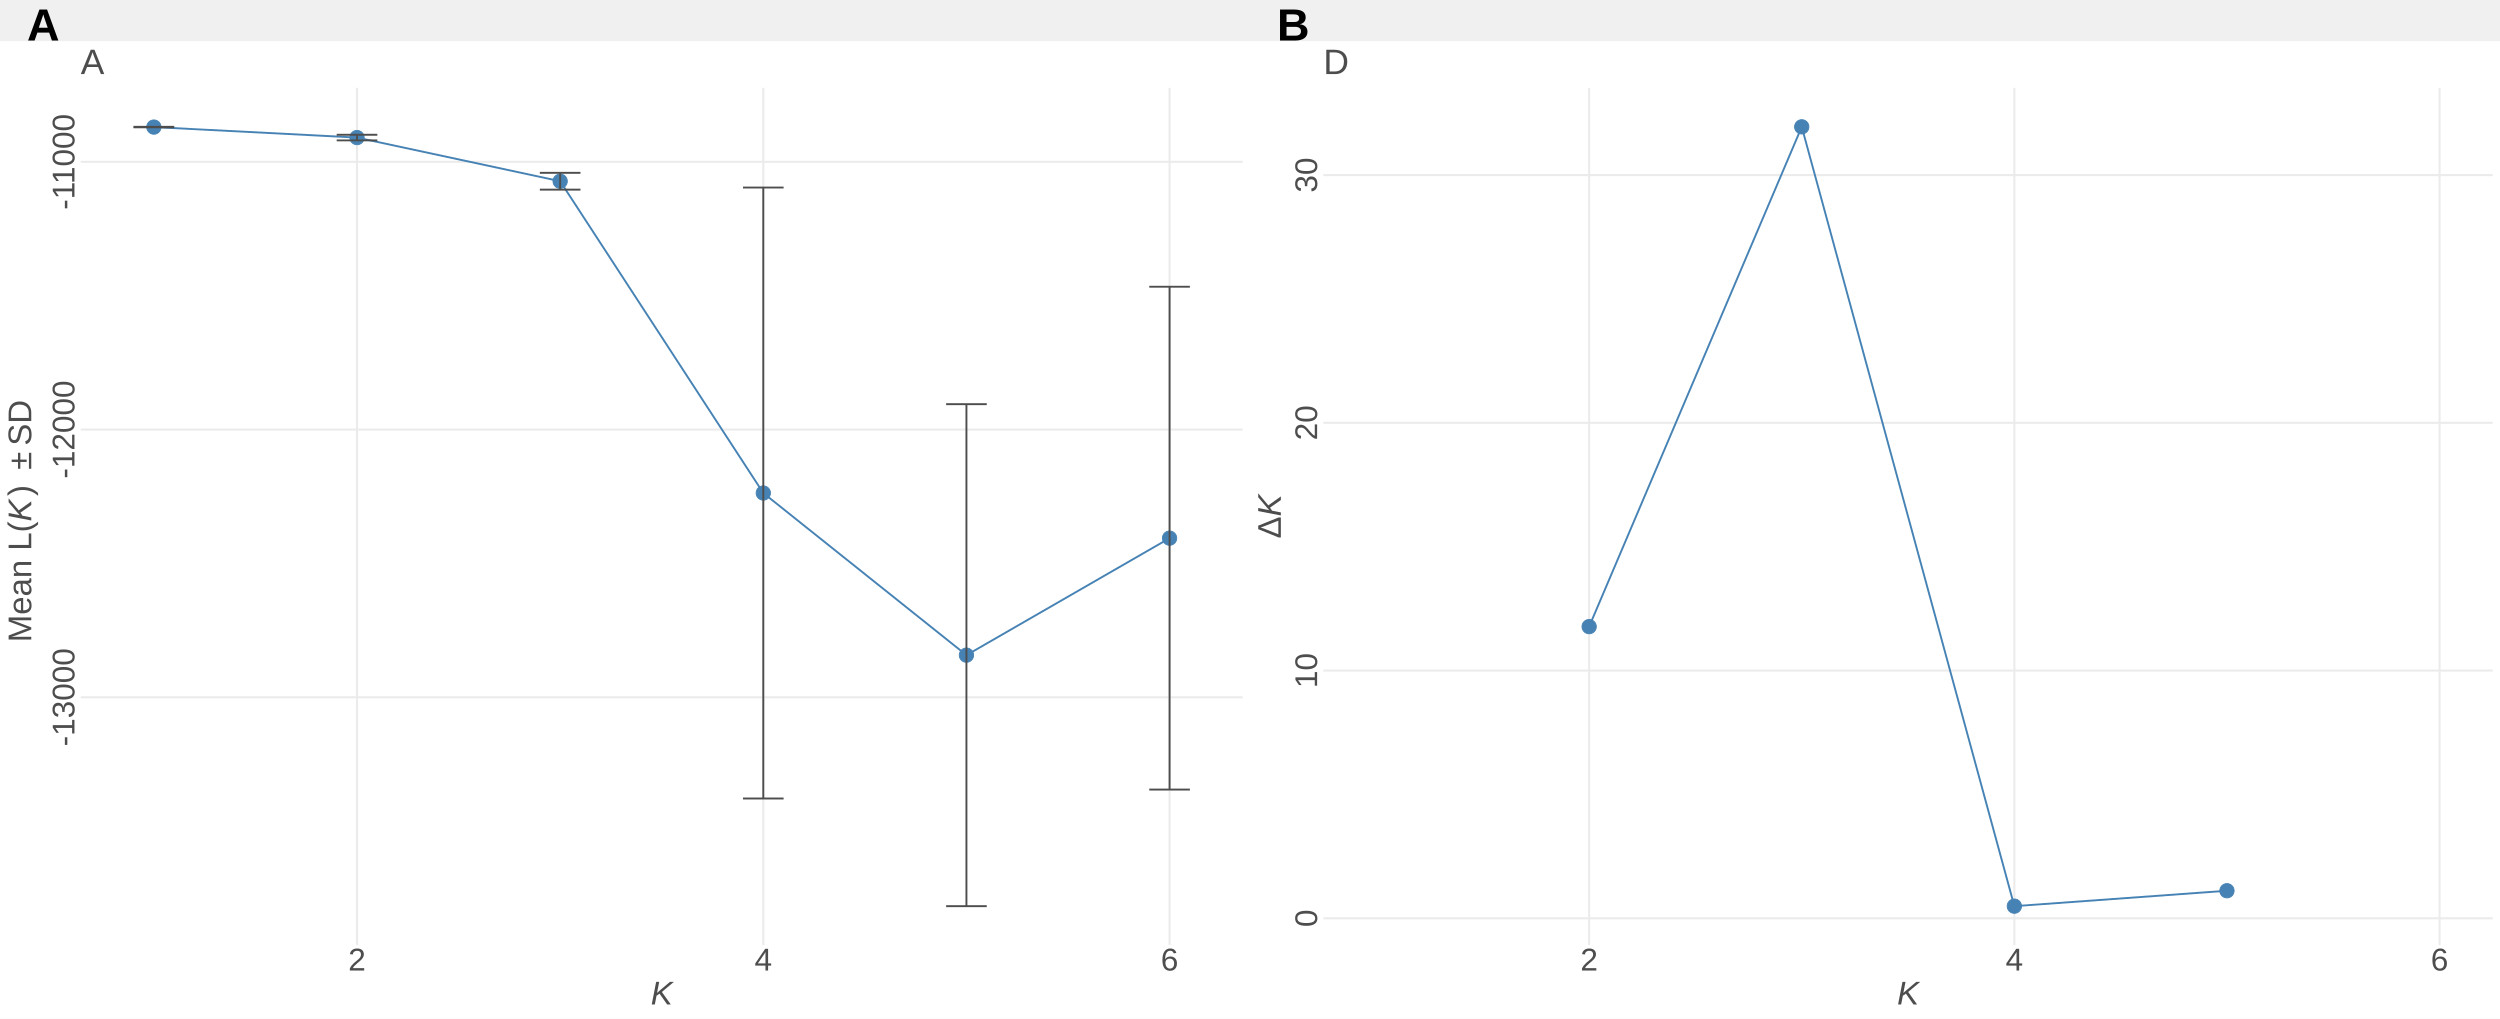
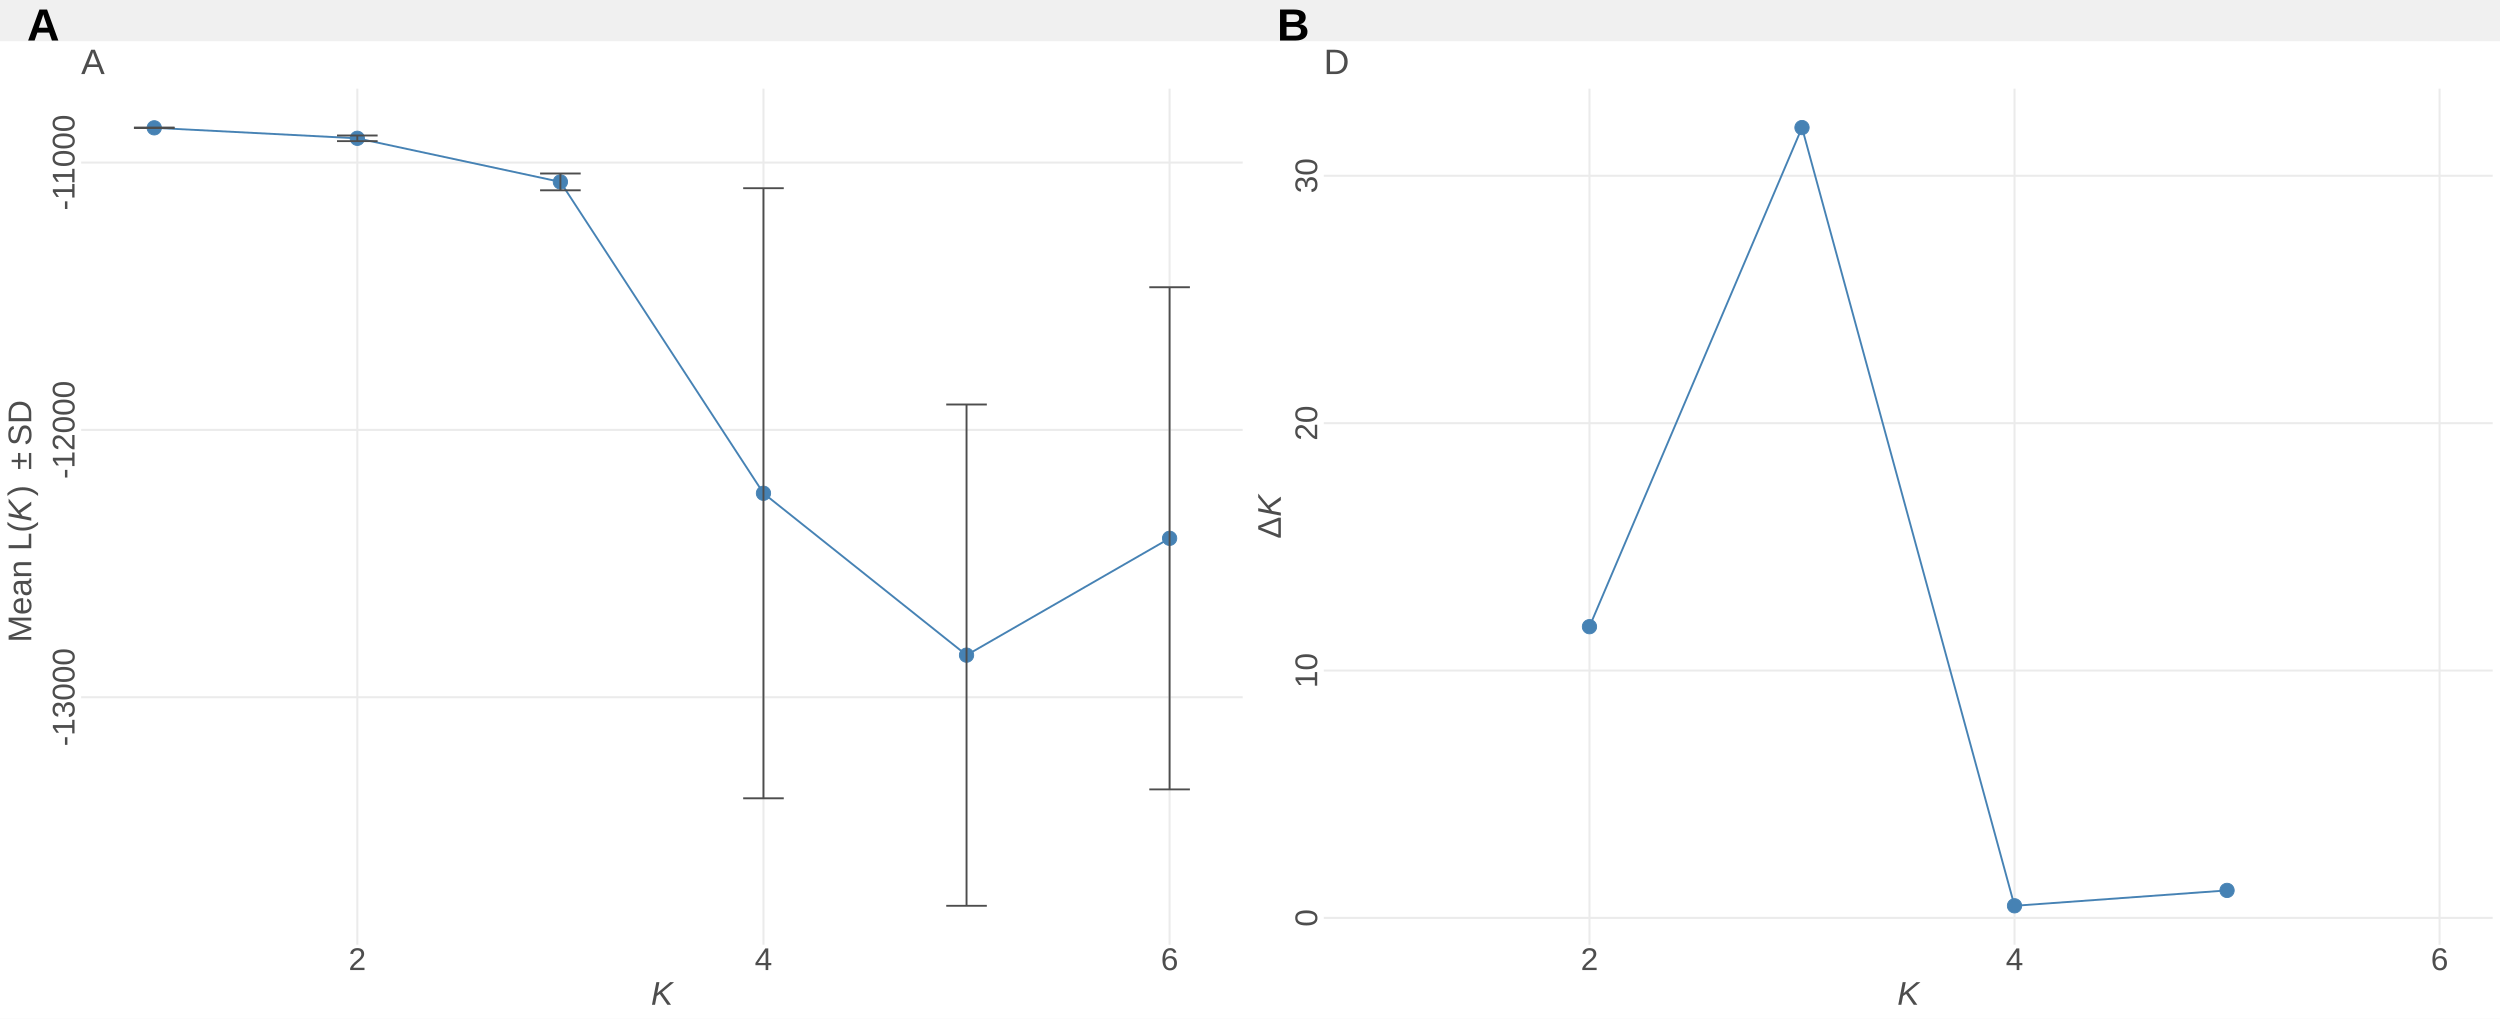
<svg xmlns="http://www.w3.org/2000/svg" width="1944.00pt" height="792.00pt" viewBox="0 0 1944.00 792.00">
  <g class="svglite">
    <defs>
      <style type="text/css">
    .svglite line, .svglite polyline, .svglite polygon, .svglite path, .svglite rect, .svglite circle {
      fill: none;
      stroke: #000000;
      stroke-linecap: round;
      stroke-linejoin: round;
      stroke-miterlimit: 10.00;
    }
    .svglite text {
      white-space: pre;
    }
    .svglite g.glyphgroup path {
      fill: inherit;
      stroke: none;
    }
  </style>
    </defs>
    <rect width="100%" height="100%" style="stroke: none; fill: none;" />
    <defs>
      <clipPath id="cpMC4wMHwxOTQ0LjAwfDAuMDB8NzkyLjAw">
        <rect x="0.00" y="0.00" width="1944.00" height="792.00" />
      </clipPath>
    </defs>
    <g clip-path="url(#cpMC4wMHwxOTQ0LjAwfDAuMDB8NzkyLjAw)">
</g>
    <defs>
      <clipPath id="cpMC4wMHw5NzIuMDB8MzIuMjZ8NzkyLjAw">
-         <rect x="0" y="32.26" width="972.00" height="759.74" />
+         <rect x="0.00" y="32.26" width="972.00" height="759.74" />
      </clipPath>
    </defs>
    <g clip-path="url(#cpMC4wMHw5NzIuMDB8MzIuMjZ8NzkyLjAw)">
-       <rect x="0" y="32.26" width="972.00" height="759.74" style="stroke-width: 1.07; stroke: #FFFFFF; fill: #FFFFFF;" />
+       <rect x="0.00" y="32.26" width="972.00" height="759.74" style="stroke-width: 1.07; stroke: #FFFFFF; fill: #FFFFFF;" />
    </g>
    <g clip-path="url(#cpMC4wMHwxOTQ0LjAwfDAuMDB8NzkyLjAw)">
</g>
    <defs>
-       <clipPath id="cpNjIuNzh8OTY2LjMzfDY4LjMzfDczNC45Mw==">
-         <rect x="62.78" y="68.33" width="903.55" height="666.60" />
+       <clipPath id="cpNjMuMTB8OTY2LjMzfDY4Ljk1fDczNC42MQ==">
+         <rect x="63.10" y="68.95" width="903.23" height="665.66" />
      </clipPath>
    </defs>
-     <g clip-path="url(#cpNjIuNzh8OTY2LjMzfDY4LjMzfDczNC45Mw==)">
-       <rect x="62.78" y="68.33" width="903.55" height="666.60" style="stroke-width: 1.07; stroke: none; fill: #FFFFFF;" />
-       <polyline points="62.78,542.20 966.33,542.20 " style="stroke-width: 1.60; stroke: #EBEBEB; stroke-linecap: butt;" />
-       <polyline points="62.78,334.03 966.33,334.03 " style="stroke-width: 1.60; stroke: #EBEBEB; stroke-linecap: butt;" />
-       <polyline points="62.78,125.86 966.33,125.86 " style="stroke-width: 1.60; stroke: #EBEBEB; stroke-linecap: butt;" />
-       <polyline points="277.61,734.93 277.61,68.33 " style="stroke-width: 1.60; stroke: #EBEBEB; stroke-linecap: butt;" />
-       <polyline points="593.54,734.93 593.54,68.33 " style="stroke-width: 1.60; stroke: #EBEBEB; stroke-linecap: butt;" />
-       <polyline points="909.46,734.93 909.46,68.33 " style="stroke-width: 1.60; stroke: #EBEBEB; stroke-linecap: butt;" />
-       <polyline points="119.65,98.82 277.61,106.98 435.57,140.92 593.54,383.38 751.50,509.45 909.46,418.47 " style="stroke-width: 1.49; stroke: #4682B4; stroke-linecap: butt;" />
-       <circle cx="119.65" cy="98.82" r="5.57" style="stroke-width: 0.71; stroke: #4682B4; fill: #4682B4;" />
-       <circle cx="277.61" cy="106.98" r="5.57" style="stroke-width: 0.71; stroke: #4682B4; fill: #4682B4;" />
-       <circle cx="435.57" cy="140.92" r="5.57" style="stroke-width: 0.71; stroke: #4682B4; fill: #4682B4;" />
-       <circle cx="593.54" cy="383.38" r="5.57" style="stroke-width: 0.71; stroke: #4682B4; fill: #4682B4;" />
-       <circle cx="751.50" cy="509.45" r="5.57" style="stroke-width: 0.71; stroke: #4682B4; fill: #4682B4;" />
-       <circle cx="909.46" cy="418.47" r="5.57" style="stroke-width: 0.71; stroke: #4682B4; fill: #4682B4;" />
-       <polyline points="103.85,98.63 135.44,98.63 " style="stroke-width: 1.49; stroke: #4D4D4D; stroke-linecap: butt;" />
-       <polyline points="119.65,98.63 119.65,99.01 " style="stroke-width: 1.49; stroke: #4D4D4D; stroke-linecap: butt;" />
-       <polyline points="103.85,99.01 135.44,99.01 " style="stroke-width: 1.49; stroke: #4D4D4D; stroke-linecap: butt;" />
-       <polyline points="261.81,104.79 293.41,104.79 " style="stroke-width: 1.49; stroke: #4D4D4D; stroke-linecap: butt;" />
-       <polyline points="277.61,104.79 277.61,109.17 " style="stroke-width: 1.49; stroke: #4D4D4D; stroke-linecap: butt;" />
-       <polyline points="261.81,109.17 293.41,109.17 " style="stroke-width: 1.49; stroke: #4D4D4D; stroke-linecap: butt;" />
-       <polyline points="419.78,134.39 451.37,134.39 " style="stroke-width: 1.49; stroke: #4D4D4D; stroke-linecap: butt;" />
-       <polyline points="435.57,134.39 435.57,147.45 " style="stroke-width: 1.49; stroke: #4D4D4D; stroke-linecap: butt;" />
-       <polyline points="419.78,147.45 451.37,147.45 " style="stroke-width: 1.49; stroke: #4D4D4D; stroke-linecap: butt;" />
-       <polyline points="577.74,145.83 609.33,145.83 " style="stroke-width: 1.49; stroke: #4D4D4D; stroke-linecap: butt;" />
-       <polyline points="593.54,145.83 593.54,620.93 " style="stroke-width: 1.49; stroke: #4D4D4D; stroke-linecap: butt;" />
-       <polyline points="577.74,620.93 609.33,620.93 " style="stroke-width: 1.49; stroke: #4D4D4D; stroke-linecap: butt;" />
-       <polyline points="735.70,314.28 767.30,314.28 " style="stroke-width: 1.49; stroke: #4D4D4D; stroke-linecap: butt;" />
-       <polyline points="751.50,314.28 751.50,704.63 " style="stroke-width: 1.49; stroke: #4D4D4D; stroke-linecap: butt;" />
-       <polyline points="735.70,704.63 767.30,704.63 " style="stroke-width: 1.49; stroke: #4D4D4D; stroke-linecap: butt;" />
-       <polyline points="893.67,222.96 925.26,222.96 " style="stroke-width: 1.49; stroke: #4D4D4D; stroke-linecap: butt;" />
-       <polyline points="909.46,222.96 909.46,613.98 " style="stroke-width: 1.49; stroke: #4D4D4D; stroke-linecap: butt;" />
-       <polyline points="893.67,613.98 925.26,613.98 " style="stroke-width: 1.49; stroke: #4D4D4D; stroke-linecap: butt;" />
+     <g clip-path="url(#cpNjMuMTB8OTY2LjMzfDY4Ljk1fDczNC42MQ==)">
+       <rect x="63.10" y="68.95" width="903.23" height="665.66" style="stroke-width: 1.07; stroke: none; fill: #FFFFFF;" />
+       <polyline points="63.10,542.15 966.33,542.15 " style="stroke-width: 1.60; stroke: #EBEBEB; stroke-linecap: butt;" />
+       <polyline points="63.10,334.28 966.33,334.28 " style="stroke-width: 1.60; stroke: #EBEBEB; stroke-linecap: butt;" />
+       <polyline points="63.10,126.40 966.33,126.40 " style="stroke-width: 1.60; stroke: #EBEBEB; stroke-linecap: butt;" />
+       <polyline points="277.85,734.61 277.85,68.95 " style="stroke-width: 1.60; stroke: #EBEBEB; stroke-linecap: butt;" />
+       <polyline points="593.67,734.61 593.67,68.95 " style="stroke-width: 1.60; stroke: #EBEBEB; stroke-linecap: butt;" />
+       <polyline points="909.48,734.61 909.48,68.95 " style="stroke-width: 1.60; stroke: #EBEBEB; stroke-linecap: butt;" />
+       <polyline points="119.95,99.40 277.85,107.55 435.76,141.44 593.67,383.56 751.58,509.45 909.48,418.60 " style="stroke-width: 1.49; stroke: #4682B4; stroke-linecap: butt;" />
+       <circle cx="119.95" cy="99.40" r="5.57" style="stroke-width: 0.71; stroke: #4682B4; fill: #4682B4;" />
+       <circle cx="277.85" cy="107.55" r="5.57" style="stroke-width: 0.71; stroke: #4682B4; fill: #4682B4;" />
+       <circle cx="435.76" cy="141.44" r="5.57" style="stroke-width: 0.71; stroke: #4682B4; fill: #4682B4;" />
+       <circle cx="593.67" cy="383.56" r="5.57" style="stroke-width: 0.71; stroke: #4682B4; fill: #4682B4;" />
+       <circle cx="751.58" cy="509.45" r="5.57" style="stroke-width: 0.71; stroke: #4682B4; fill: #4682B4;" />
+       <circle cx="909.48" cy="418.60" r="5.57" style="stroke-width: 0.71; stroke: #4682B4; fill: #4682B4;" />
+       <polyline points="104.16,99.21 135.74,99.21 " style="stroke-width: 1.49; stroke: #4D4D4D; stroke-linecap: butt;" />
+       <polyline points="119.95,99.21 119.95,99.59 " style="stroke-width: 1.49; stroke: #4D4D4D; stroke-linecap: butt;" />
+       <polyline points="104.16,99.59 135.74,99.59 " style="stroke-width: 1.49; stroke: #4D4D4D; stroke-linecap: butt;" />
+       <polyline points="262.06,105.37 293.64,105.37 " style="stroke-width: 1.49; stroke: #4D4D4D; stroke-linecap: butt;" />
+       <polyline points="277.85,105.37 277.85,109.74 " style="stroke-width: 1.49; stroke: #4D4D4D; stroke-linecap: butt;" />
+       <polyline points="262.06,109.74 293.64,109.74 " style="stroke-width: 1.49; stroke: #4D4D4D; stroke-linecap: butt;" />
+       <polyline points="419.97,134.92 451.55,134.92 " style="stroke-width: 1.49; stroke: #4D4D4D; stroke-linecap: butt;" />
+       <polyline points="435.76,134.92 435.76,147.96 " style="stroke-width: 1.49; stroke: #4D4D4D; stroke-linecap: butt;" />
+       <polyline points="419.97,147.96 451.55,147.96 " style="stroke-width: 1.49; stroke: #4D4D4D; stroke-linecap: butt;" />
+       <polyline points="577.88,146.34 609.46,146.34 " style="stroke-width: 1.49; stroke: #4D4D4D; stroke-linecap: butt;" />
+       <polyline points="593.67,146.34 593.67,620.77 " style="stroke-width: 1.49; stroke: #4D4D4D; stroke-linecap: butt;" />
+       <polyline points="577.88,620.77 609.46,620.77 " style="stroke-width: 1.49; stroke: #4D4D4D; stroke-linecap: butt;" />
+       <polyline points="735.79,314.55 767.37,314.55 " style="stroke-width: 1.49; stroke: #4D4D4D; stroke-linecap: butt;" />
+       <polyline points="751.58,314.55 751.58,704.35 " style="stroke-width: 1.49; stroke: #4D4D4D; stroke-linecap: butt;" />
+       <polyline points="735.79,704.35 767.37,704.35 " style="stroke-width: 1.49; stroke: #4D4D4D; stroke-linecap: butt;" />
+       <polyline points="893.69,223.37 925.27,223.37 " style="stroke-width: 1.49; stroke: #4D4D4D; stroke-linecap: butt;" />
+       <polyline points="909.48,223.37 909.48,613.84 " style="stroke-width: 1.49; stroke: #4D4D4D; stroke-linecap: butt;" />
+       <polyline points="893.69,613.84 925.27,613.84 " style="stroke-width: 1.49; stroke: #4D4D4D; stroke-linecap: butt;" />
    </g>
    <g clip-path="url(#cpMC4wMHwxOTQ0LjAwfDAuMDB8NzkyLjAw)">
-       <text transform="translate(57.90,542.20) rotate(-90)" text-anchor="middle" style="font-size: 24.50px;fill: #4D4D4D; font-family: &quot;Arial&quot;;" textLength="76.28px" lengthAdjust="spacingAndGlyphs">-13000</text>
-       <text transform="translate(57.90,334.03) rotate(-90)" text-anchor="middle" style="font-size: 24.50px;fill: #4D4D4D; font-family: &quot;Arial&quot;;" textLength="76.28px" lengthAdjust="spacingAndGlyphs">-12000</text>
-       <text transform="translate(57.90,125.86) rotate(-90)" text-anchor="middle" style="font-size: 24.50px;fill: #4D4D4D; font-family: &quot;Arial&quot;;" textLength="74.47px" lengthAdjust="spacingAndGlyphs">-11000</text>
-       <text x="277.61" y="754.66" text-anchor="middle" style="font-size: 24.50px;fill: #4D4D4D; font-family: &quot;Arial&quot;;" textLength="13.62px" lengthAdjust="spacingAndGlyphs">2</text>
-       <text x="593.54" y="754.66" text-anchor="middle" style="font-size: 24.50px;fill: #4D4D4D; font-family: &quot;Arial&quot;;" textLength="13.62px" lengthAdjust="spacingAndGlyphs">4</text>
-       <text x="909.46" y="754.66" text-anchor="middle" style="font-size: 24.50px;fill: #4D4D4D; font-family: &quot;Arial&quot;;" textLength="13.62px" lengthAdjust="spacingAndGlyphs">6</text>
-       <text x="506.02" y="781.09" style="font-size: 25.60px; font-style: italic;fill: #4D4D4D; font-family: &quot;Arial&quot;;" textLength="17.08px" lengthAdjust="spacingAndGlyphs">K</text>
-       <text transform="translate(24.31,499.38) rotate(-90)" style="font-size: 25.60px;fill: #4D4D4D; font-family: &quot;Arial&quot;;" textLength="93.88px" lengthAdjust="spacingAndGlyphs">Mean L(</text>
-       <text transform="translate(24.31,405.51) rotate(-90)" style="font-size: 25.60px; font-style: italic;fill: #4D4D4D; font-family: &quot;Arial&quot;;" textLength="17.08px" lengthAdjust="spacingAndGlyphs">K</text>
-       <text transform="translate(24.31,385.69) rotate(-90)" style="font-size: 25.60px;fill: #4D4D4D; font-family: &quot;Arial&quot;;" textLength="15.62px" lengthAdjust="spacingAndGlyphs">) </text>
-       <text transform="translate(24.31,365.33) rotate(-90)" style="font-size: 25.60px;fill: #4D4D4D; font-family: &quot;Arial&quot;;" textLength="14.05px" lengthAdjust="spacingAndGlyphs">±</text>
-       <text transform="translate(24.31,346.54) rotate(-90)" style="font-size: 25.60px;fill: #4D4D4D; font-family: &quot;Arial&quot;;" textLength="42.67px" lengthAdjust="spacingAndGlyphs"> SD</text>
-       <text x="62.78" y="57.61" style="font-size: 27.50px;fill: #4D4D4D; font-family: &quot;Arial&quot;;" textLength="18.34px" lengthAdjust="spacingAndGlyphs">A</text>
+       <text transform="translate(57.96,542.15) rotate(-90)" text-anchor="middle" style="font-size: 24.50px;fill: #4D4D4D; font-family: &quot;Arial&quot;;" textLength="76.28px" lengthAdjust="spacingAndGlyphs">-13000</text>
+       <text transform="translate(57.96,334.28) rotate(-90)" text-anchor="middle" style="font-size: 24.50px;fill: #4D4D4D; font-family: &quot;Arial&quot;;" textLength="76.28px" lengthAdjust="spacingAndGlyphs">-12000</text>
+       <text transform="translate(57.96,126.40) rotate(-90)" text-anchor="middle" style="font-size: 24.50px;fill: #4D4D4D; font-family: &quot;Arial&quot;;" textLength="74.47px" lengthAdjust="spacingAndGlyphs">-11000</text>
+       <text x="277.85" y="754.34" text-anchor="middle" style="font-size: 24.50px;fill: #4D4D4D; font-family: &quot;Arial&quot;;" textLength="13.62px" lengthAdjust="spacingAndGlyphs">2</text>
+       <text x="593.67" y="754.34" text-anchor="middle" style="font-size: 24.50px;fill: #4D4D4D; font-family: &quot;Arial&quot;;" textLength="13.62px" lengthAdjust="spacingAndGlyphs">4</text>
+       <text x="909.48" y="754.34" text-anchor="middle" style="font-size: 24.50px;fill: #4D4D4D; font-family: &quot;Arial&quot;;" textLength="13.62px" lengthAdjust="spacingAndGlyphs">6</text>
+       <text x="506.18" y="781.31" style="font-size: 25.60px; font-style: italic;fill: #4D4D4D; font-family: &quot;Arial&quot;;" textLength="17.08px" lengthAdjust="spacingAndGlyphs">K</text>
+       <text transform="translate(24.31,499.54) rotate(-90)" style="font-size: 25.60px;fill: #4D4D4D; font-family: &quot;Arial&quot;;" textLength="93.88px" lengthAdjust="spacingAndGlyphs">Mean L(</text>
+       <text transform="translate(24.31,405.66) rotate(-90)" style="font-size: 25.60px; font-style: italic;fill: #4D4D4D; font-family: &quot;Arial&quot;;" textLength="17.08px" lengthAdjust="spacingAndGlyphs">K</text>
+       <text transform="translate(24.31,385.84) rotate(-90)" style="font-size: 25.60px;fill: #4D4D4D; font-family: &quot;Arial&quot;;" textLength="15.62px" lengthAdjust="spacingAndGlyphs">) </text>
+       <text transform="translate(24.31,365.48) rotate(-90)" style="font-size: 25.60px;fill: #4D4D4D; font-family: &quot;Arial&quot;;" textLength="14.05px" lengthAdjust="spacingAndGlyphs">±</text>
+       <text transform="translate(24.31,346.69) rotate(-90)" style="font-size: 25.60px;fill: #4D4D4D; font-family: &quot;Arial&quot;;" textLength="42.67px" lengthAdjust="spacingAndGlyphs"> SD</text>
+       <text x="63.10" y="57.61" style="font-size: 27.50px;fill: #4D4D4D; font-family: &quot;Arial&quot;;" textLength="18.34px" lengthAdjust="spacingAndGlyphs">A</text>
      <text x="21.00" y="31.51" style="font-size: 35.00px; font-weight: bold; font-family: &quot;Arial&quot;;" textLength="25.28px" lengthAdjust="spacingAndGlyphs">A</text>
    </g>
    <defs>
      <clipPath id="cpOTcyLjAwfDE5NDQuMDB8MzIuMjZ8NzkyLjAw">
        <rect x="972.00" y="32.26" width="972.00" height="759.74" />
      </clipPath>
    </defs>
    <g clip-path="url(#cpOTcyLjAwfDE5NDQuMDB8MzIuMjZ8NzkyLjAw)">
      <rect x="972.00" y="32.26" width="972.00" height="759.74" style="stroke-width: 1.07; stroke: #FFFFFF; fill: #FFFFFF;" />
    </g>
    <g clip-path="url(#cpMC4wMHwxOTQ0LjAwfDAuMDB8NzkyLjAw)">
</g>
    <defs>
-       <clipPath id="cpMTAyOS4wN3wxOTM4LjMzfDY4LjMzfDczNC45Mw==">
-         <rect x="1029.07" y="68.33" width="909.26" height="666.60" />
+       <clipPath id="cpMTAyOS4zOXwxOTM4LjMzfDY4Ljk1fDczNC42MQ==">
+         <rect x="1029.39" y="68.95" width="908.94" height="665.66" />
      </clipPath>
    </defs>
-     <g clip-path="url(#cpMTAyOS4wN3wxOTM4LjMzfDY4LjMzfDczNC45Mw==)">
-       <rect x="1029.07" y="68.33" width="909.26" height="666.60" style="stroke-width: 1.07; stroke: none; fill: #FFFFFF;" />
-       <polyline points="1029.07,714.07 1938.33,714.07 " style="stroke-width: 1.60; stroke: #EBEBEB; stroke-linecap: butt;" />
-       <polyline points="1029.07,521.42 1938.33,521.42 " style="stroke-width: 1.60; stroke: #EBEBEB; stroke-linecap: butt;" />
-       <polyline points="1029.07,328.78 1938.33,328.78 " style="stroke-width: 1.60; stroke: #EBEBEB; stroke-linecap: butt;" />
-       <polyline points="1029.07,136.14 1938.33,136.14 " style="stroke-width: 1.60; stroke: #EBEBEB; stroke-linecap: butt;" />
-       <polyline points="1235.72,734.93 1235.72,68.33 " style="stroke-width: 1.60; stroke: #EBEBEB; stroke-linecap: butt;" />
-       <polyline points="1566.36,734.93 1566.36,68.33 " style="stroke-width: 1.60; stroke: #EBEBEB; stroke-linecap: butt;" />
-       <polyline points="1897.00,734.93 1897.00,68.33 " style="stroke-width: 1.60; stroke: #EBEBEB; stroke-linecap: butt;" />
-       <polyline points="1235.72,487.27 1401.04,98.63 1566.36,704.63 1731.68,692.64 " style="stroke-width: 1.49; stroke: #4682B4; stroke-linecap: butt;" />
-       <circle cx="1235.72" cy="487.27" r="5.57" style="stroke-width: 0.71; stroke: #4682B4; fill: #4682B4;" />
-       <circle cx="1401.04" cy="98.63" r="5.57" style="stroke-width: 0.71; stroke: #4682B4; fill: #4682B4;" />
-       <circle cx="1566.36" cy="704.63" r="5.57" style="stroke-width: 0.71; stroke: #4682B4; fill: #4682B4;" />
-       <circle cx="1731.68" cy="692.64" r="5.57" style="stroke-width: 0.71; stroke: #4682B4; fill: #4682B4;" />
+     <g clip-path="url(#cpMTAyOS4zOXwxOTM4LjMzfDY4Ljk1fDczNC42MQ==)">
+       <rect x="1029.39" y="68.95" width="908.94" height="665.66" style="stroke-width: 1.07; stroke: none; fill: #FFFFFF;" />
+       <polyline points="1029.39,713.78 1938.33,713.78 " style="stroke-width: 1.60; stroke: #EBEBEB; stroke-linecap: butt;" />
+       <polyline points="1029.39,521.41 1938.33,521.41 " style="stroke-width: 1.60; stroke: #EBEBEB; stroke-linecap: butt;" />
+       <polyline points="1029.39,329.04 1938.33,329.04 " style="stroke-width: 1.60; stroke: #EBEBEB; stroke-linecap: butt;" />
+       <polyline points="1029.39,136.66 1938.33,136.66 " style="stroke-width: 1.60; stroke: #EBEBEB; stroke-linecap: butt;" />
+       <polyline points="1235.97,734.61 1235.97,68.95 " style="stroke-width: 1.60; stroke: #EBEBEB; stroke-linecap: butt;" />
+       <polyline points="1566.49,734.61 1566.49,68.95 " style="stroke-width: 1.60; stroke: #EBEBEB; stroke-linecap: butt;" />
+       <polyline points="1897.02,734.61 1897.02,68.95 " style="stroke-width: 1.60; stroke: #EBEBEB; stroke-linecap: butt;" />
+       <polyline points="1235.97,487.31 1401.23,99.21 1566.49,704.35 1731.75,692.38 " style="stroke-width: 1.49; stroke: #4682B4; stroke-linecap: butt;" />
+       <circle cx="1235.97" cy="487.31" r="5.57" style="stroke-width: 0.71; stroke: #4682B4; fill: #4682B4;" />
+       <circle cx="1401.23" cy="99.21" r="5.57" style="stroke-width: 0.71; stroke: #4682B4; fill: #4682B4;" />
+       <circle cx="1566.49" cy="704.35" r="5.57" style="stroke-width: 0.71; stroke: #4682B4; fill: #4682B4;" />
+       <circle cx="1731.75" cy="692.38" r="5.57" style="stroke-width: 0.71; stroke: #4682B4; fill: #4682B4;" />
    </g>
    <g clip-path="url(#cpMC4wMHwxOTQ0LjAwfDAuMDB8NzkyLjAw)">
-       <text transform="translate(1024.19,714.07) rotate(-90)" text-anchor="middle" style="font-size: 24.50px;fill: #4D4D4D; font-family: &quot;Arial&quot;;" textLength="13.62px" lengthAdjust="spacingAndGlyphs">0</text>
-       <text transform="translate(1024.19,521.42) rotate(-90)" text-anchor="middle" style="font-size: 24.50px;fill: #4D4D4D; font-family: &quot;Arial&quot;;" textLength="27.25px" lengthAdjust="spacingAndGlyphs">10</text>
-       <text transform="translate(1024.19,328.78) rotate(-90)" text-anchor="middle" style="font-size: 24.50px;fill: #4D4D4D; font-family: &quot;Arial&quot;;" textLength="27.25px" lengthAdjust="spacingAndGlyphs">20</text>
-       <text transform="translate(1024.19,136.14) rotate(-90)" text-anchor="middle" style="font-size: 24.50px;fill: #4D4D4D; font-family: &quot;Arial&quot;;" textLength="27.25px" lengthAdjust="spacingAndGlyphs">30</text>
-       <text x="1235.72" y="754.66" text-anchor="middle" style="font-size: 24.50px;fill: #4D4D4D; font-family: &quot;Arial&quot;;" textLength="13.62px" lengthAdjust="spacingAndGlyphs">2</text>
-       <text x="1566.36" y="754.66" text-anchor="middle" style="font-size: 24.50px;fill: #4D4D4D; font-family: &quot;Arial&quot;;" textLength="13.62px" lengthAdjust="spacingAndGlyphs">4</text>
-       <text x="1897.00" y="754.66" text-anchor="middle" style="font-size: 24.50px;fill: #4D4D4D; font-family: &quot;Arial&quot;;" textLength="13.62px" lengthAdjust="spacingAndGlyphs">6</text>
-       <text x="1475.16" y="781.09" style="font-size: 25.60px; font-style: italic;fill: #4D4D4D; font-family: &quot;Arial&quot;;" textLength="17.08px" lengthAdjust="spacingAndGlyphs">K</text>
-       <text transform="translate(995.99,418.71) rotate(-90)" style="font-size: 25.60px;fill: #4D4D4D; font-family: &quot;Arial&quot;;" textLength="17.09px" lengthAdjust="spacingAndGlyphs">Δ</text>
-       <text transform="translate(995.99,401.61) rotate(-90)" style="font-size: 25.60px; font-style: italic;fill: #4D4D4D; font-family: &quot;Arial&quot;;" textLength="17.08px" lengthAdjust="spacingAndGlyphs">K</text>
-       <text x="1029.07" y="57.61" style="font-size: 27.50px;fill: #4D4D4D; font-family: &quot;Arial&quot;;" textLength="19.86px" lengthAdjust="spacingAndGlyphs">D</text>
+       <text transform="translate(1024.25,713.78) rotate(-90)" text-anchor="middle" style="font-size: 24.50px;fill: #4D4D4D; font-family: &quot;Arial&quot;;" textLength="13.62px" lengthAdjust="spacingAndGlyphs">0</text>
+       <text transform="translate(1024.25,521.41) rotate(-90)" text-anchor="middle" style="font-size: 24.50px;fill: #4D4D4D; font-family: &quot;Arial&quot;;" textLength="27.25px" lengthAdjust="spacingAndGlyphs">10</text>
+       <text transform="translate(1024.25,329.04) rotate(-90)" text-anchor="middle" style="font-size: 24.50px;fill: #4D4D4D; font-family: &quot;Arial&quot;;" textLength="27.25px" lengthAdjust="spacingAndGlyphs">20</text>
+       <text transform="translate(1024.25,136.66) rotate(-90)" text-anchor="middle" style="font-size: 24.50px;fill: #4D4D4D; font-family: &quot;Arial&quot;;" textLength="27.25px" lengthAdjust="spacingAndGlyphs">30</text>
+       <text x="1235.97" y="754.34" text-anchor="middle" style="font-size: 24.50px;fill: #4D4D4D; font-family: &quot;Arial&quot;;" textLength="13.62px" lengthAdjust="spacingAndGlyphs">2</text>
+       <text x="1566.49" y="754.34" text-anchor="middle" style="font-size: 24.50px;fill: #4D4D4D; font-family: &quot;Arial&quot;;" textLength="13.62px" lengthAdjust="spacingAndGlyphs">4</text>
+       <text x="1897.02" y="754.34" text-anchor="middle" style="font-size: 24.50px;fill: #4D4D4D; font-family: &quot;Arial&quot;;" textLength="13.62px" lengthAdjust="spacingAndGlyphs">6</text>
+       <text x="1475.32" y="781.31" style="font-size: 25.60px; font-style: italic;fill: #4D4D4D; font-family: &quot;Arial&quot;;" textLength="17.08px" lengthAdjust="spacingAndGlyphs">K</text>
+       <text transform="translate(995.99,418.87) rotate(-90)" style="font-size: 25.60px;fill: #4D4D4D; font-family: &quot;Arial&quot;;" textLength="17.09px" lengthAdjust="spacingAndGlyphs">Δ</text>
+       <text transform="translate(995.99,401.77) rotate(-90)" style="font-size: 25.60px; font-style: italic;fill: #4D4D4D; font-family: &quot;Arial&quot;;" textLength="17.08px" lengthAdjust="spacingAndGlyphs">K</text>
+       <text x="1029.39" y="57.61" style="font-size: 27.50px;fill: #4D4D4D; font-family: &quot;Arial&quot;;" textLength="19.86px" lengthAdjust="spacingAndGlyphs">D</text>
      <text x="993.00" y="31.51" style="font-size: 35.00px; font-weight: bold; font-family: &quot;Arial&quot;;" textLength="25.28px" lengthAdjust="spacingAndGlyphs">B</text>
    </g>
  </g>
</svg>
